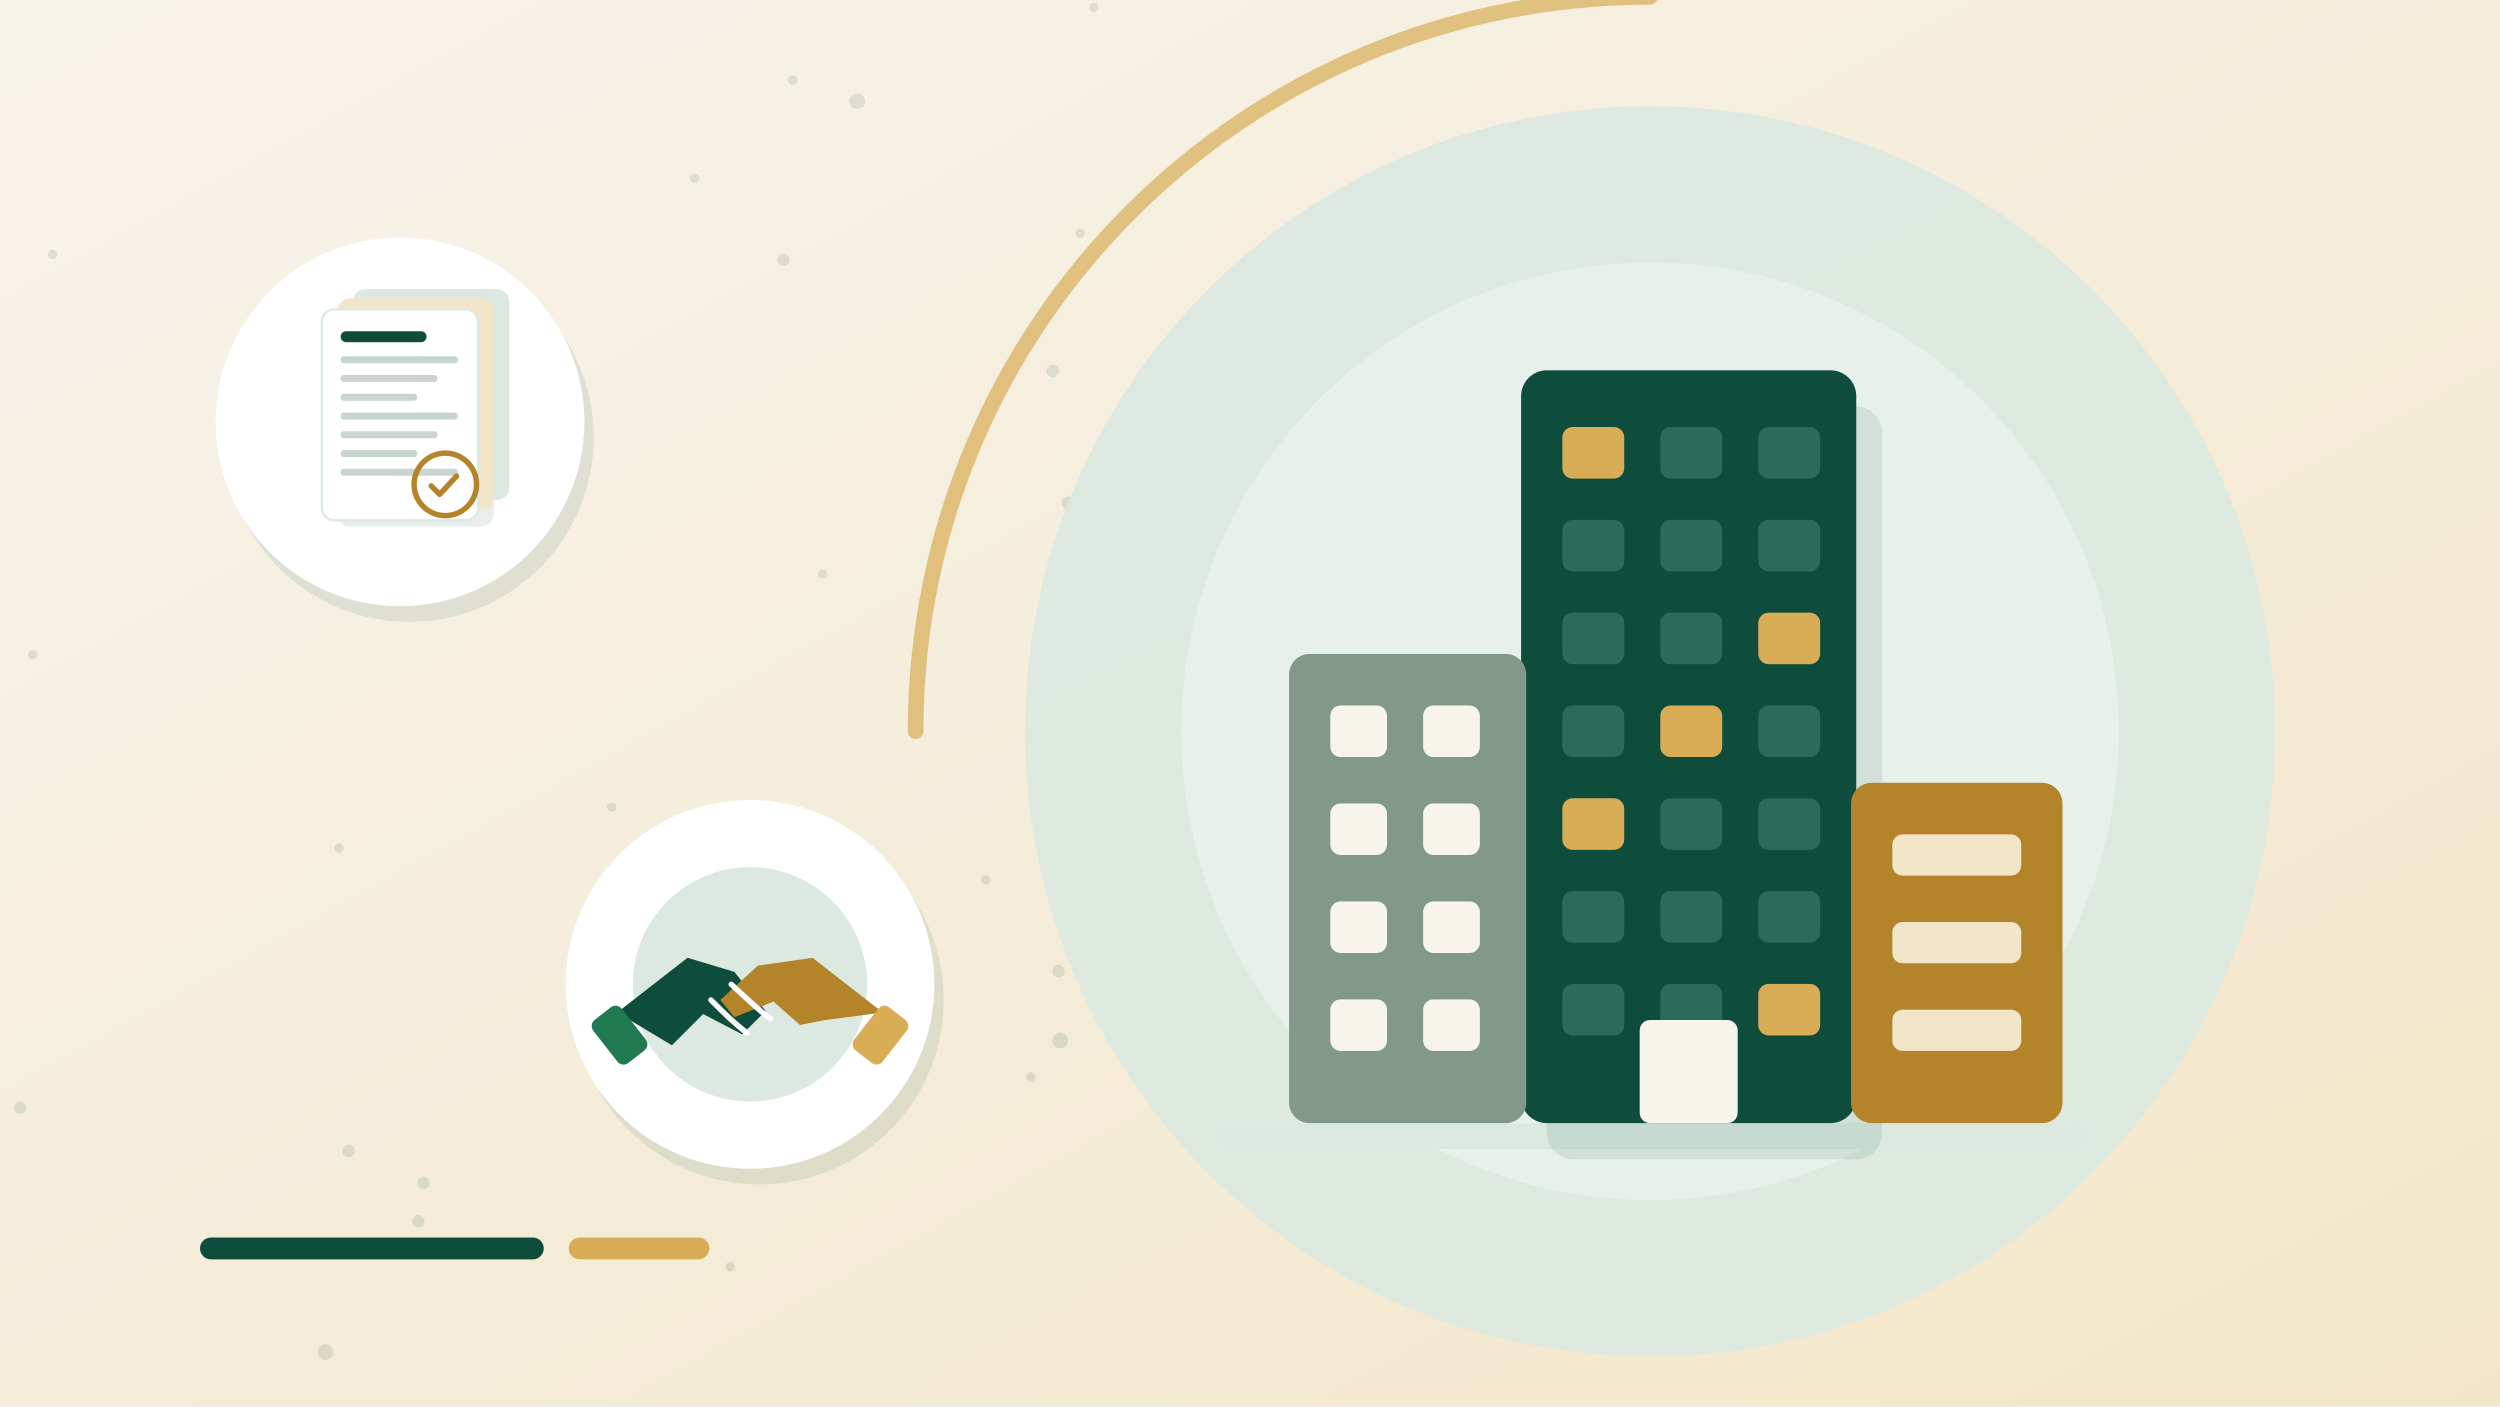
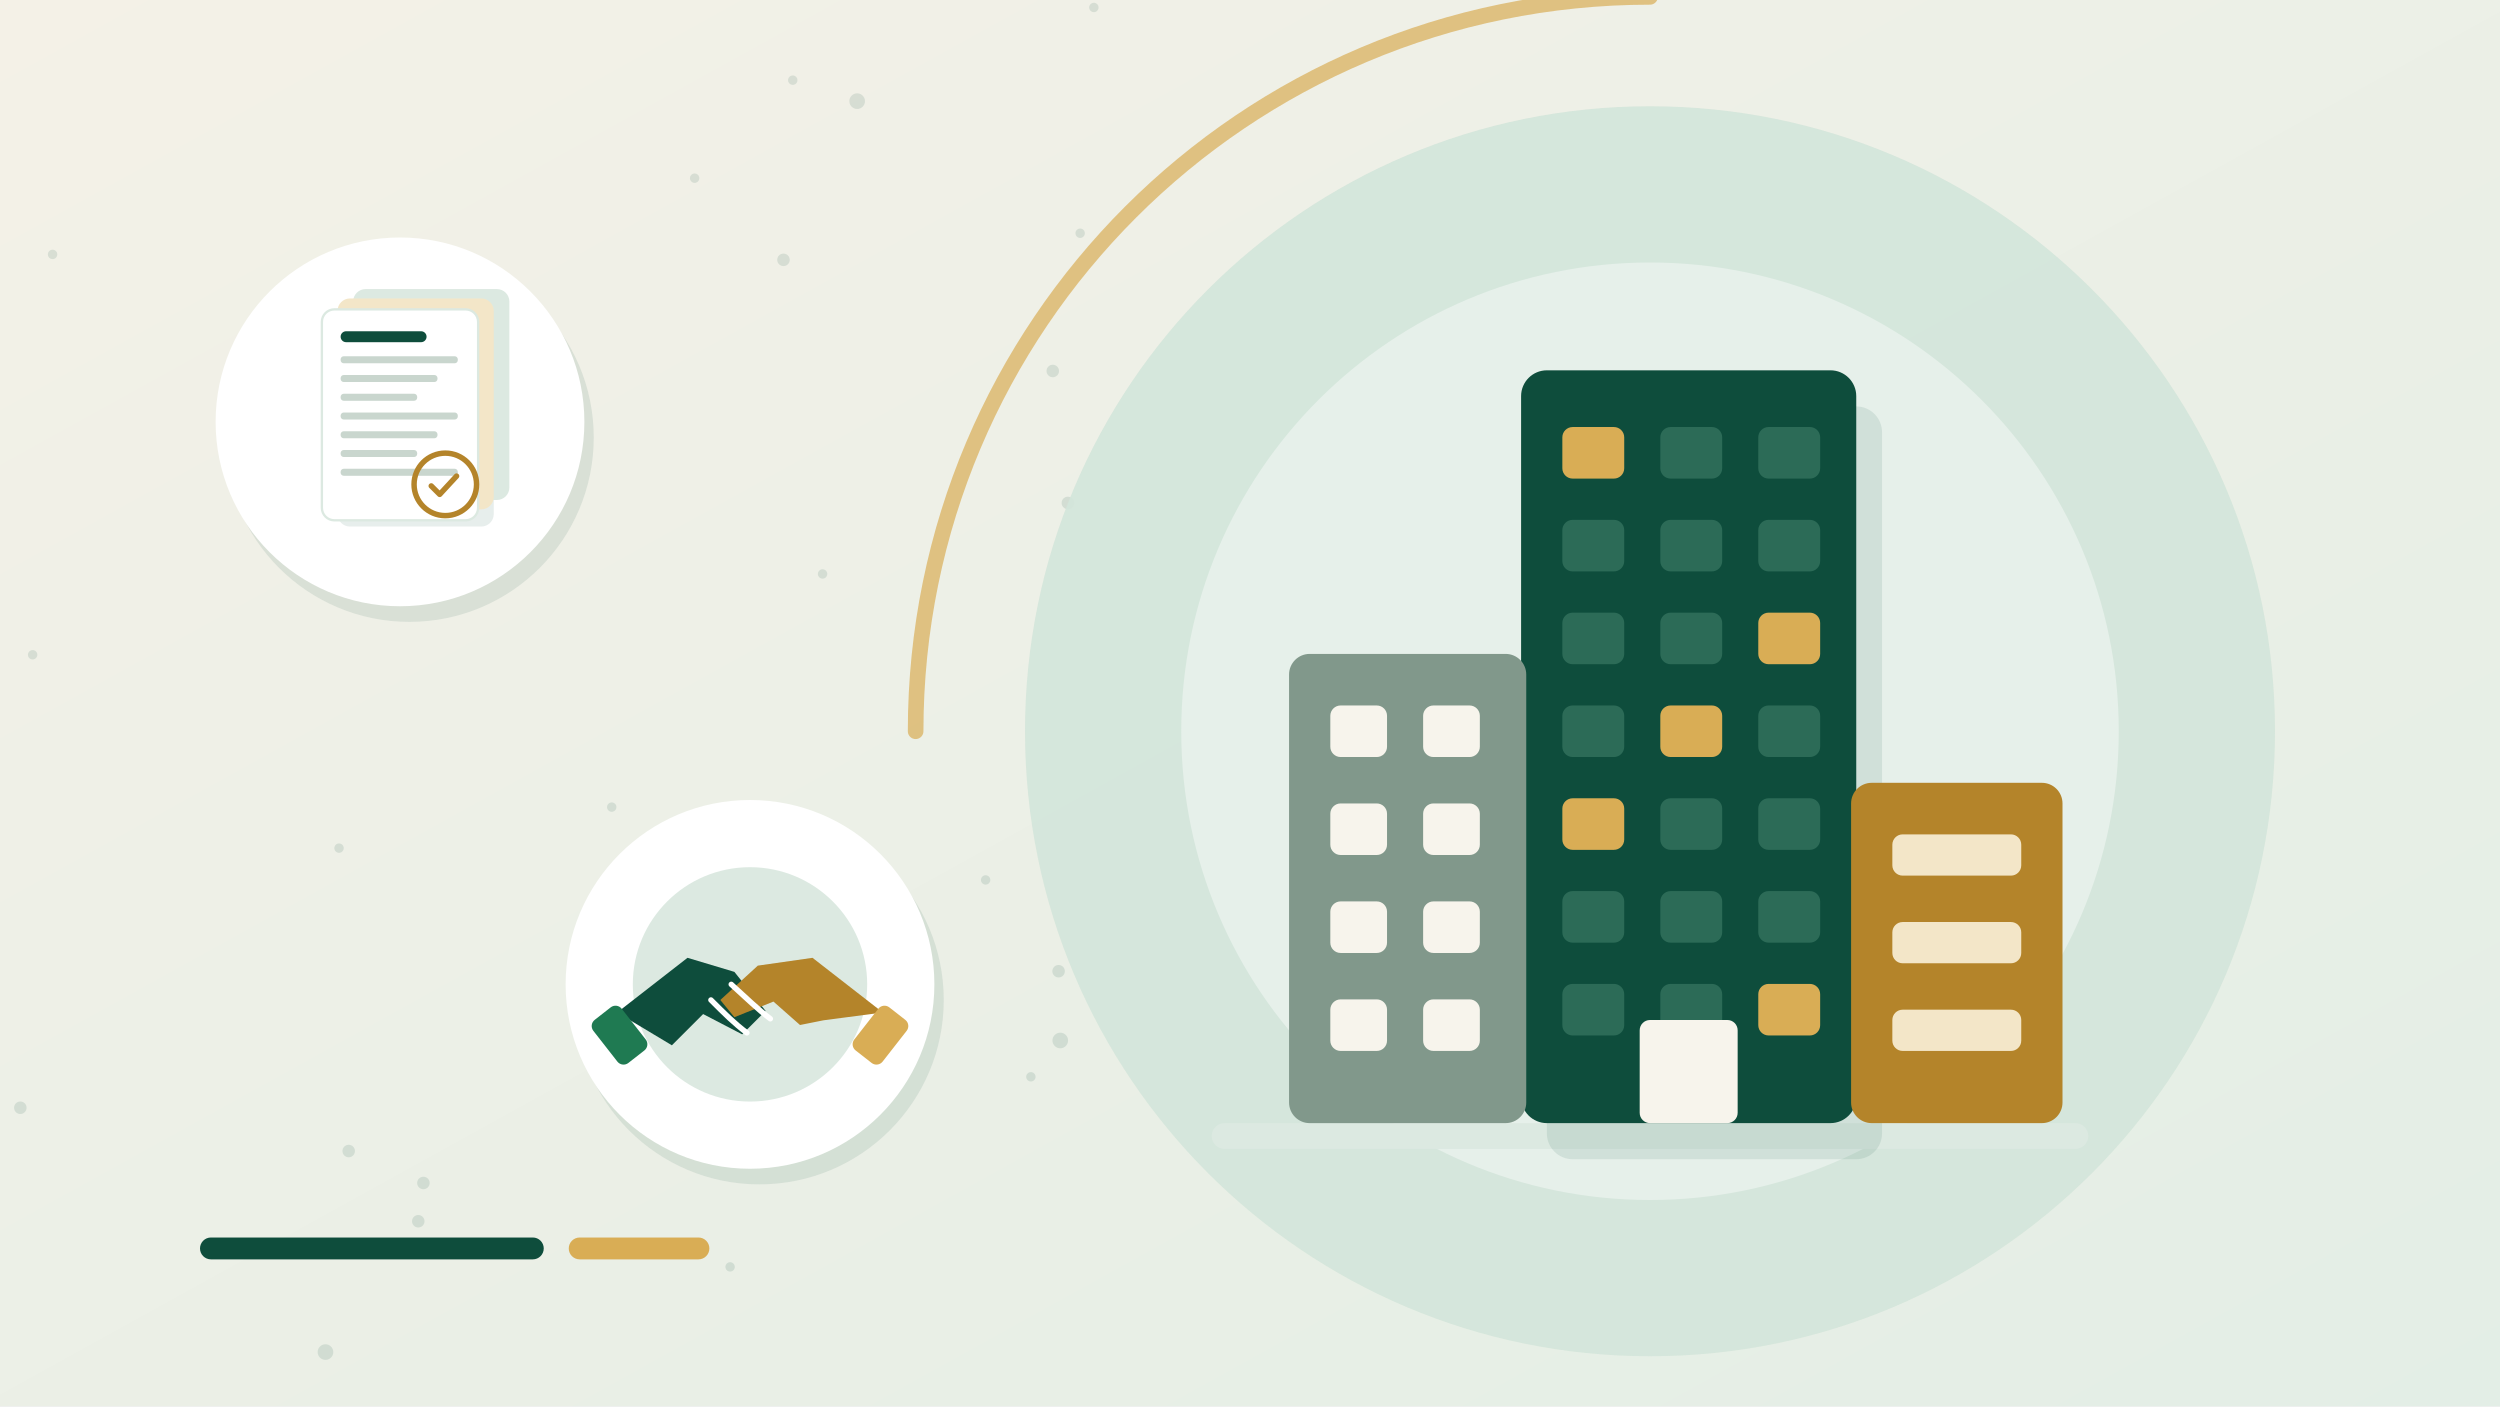
<svg xmlns="http://www.w3.org/2000/svg" viewBox="0 0 1600 900" width="1600" height="900">
  <defs>
    <linearGradient id="bg" x1="0" y1="0" x2="1" y2="1">
-       <stop offset="0" stop-color="#F7F4EC" />
-       <stop offset="1" stop-color="#F3E6C8" />
+       <stop offset="0" stop-color="#F4F1E7" />
+       <stop offset="1" stop-color="#E3EEE6" />
    </linearGradient>
  </defs>
  <rect x="0" y="0" width="1600" height="900" rx="0" fill="url(#bg)" />
  <circle cx="448.489" cy="667.608" r="5" fill="#0E4D3C" opacity=".12" />
  <circle cx="678.564" cy="665.909" r="5" fill="#0E4D3C" opacity=".12" />
  <circle cx="20.884" cy="419.06" r="3" fill="#0E4D3C" opacity=".12" />
  <circle cx="467.262" cy="810.81" r="3" fill="#0E4D3C" opacity=".12" />
  <circle cx="267.691" cy="781.601" r="4" fill="#0E4D3C" opacity=".12" />
  <circle cx="391.508" cy="516.547" r="3" fill="#0E4D3C" opacity=".12" />
  <circle cx="526.452" cy="367.336" r="3" fill="#0E4D3C" opacity=".12" />
  <circle cx="659.769" cy="689.153" r="3" fill="#0E4D3C" opacity=".12" />
  <circle cx="548.586" cy="64.739" r="5" fill="#0E4D3C" opacity=".12" />
  <circle cx="444.566" cy="114.029" r="3" fill="#0E4D3C" opacity=".12" />
  <circle cx="700.083" cy="4.782" r="3" fill="#0E4D3C" opacity=".12" />
  <circle cx="691.292" cy="149.271" r="3" fill="#0E4D3C" opacity=".12" />
  <circle cx="208.3" cy="865.33" r="5" fill="#0E4D3C" opacity=".12" />
  <circle cx="630.806" cy="563.157" r="3" fill="#0E4D3C" opacity=".12" />
  <circle cx="677.503" cy="621.578" r="4" fill="#0E4D3C" opacity=".12" />
  <circle cx="215.128" cy="325.071" r="3" fill="#0E4D3C" opacity=".12" />
  <circle cx="673.771" cy="237.431" r="4" fill="#0E4D3C" opacity=".12" />
  <circle cx="216.979" cy="542.799" r="3" fill="#0E4D3C" opacity=".12" />
  <circle cx="429.105" cy="636.909" r="3" fill="#0E4D3C" opacity=".12" />
  <circle cx="223.17" cy="736.666" r="4" fill="#0E4D3C" opacity=".12" />
  <circle cx="501.422" cy="166.296" r="4" fill="#0E4D3C" opacity=".12" />
  <circle cx="507.362" cy="51.301" r="3" fill="#0E4D3C" opacity=".12" />
  <circle cx="683.439" cy="321.88" r="4" fill="#0E4D3C" opacity=".12" />
  <circle cx="13.009" cy="708.964" r="4" fill="#0E4D3C" opacity=".12" />
  <circle cx="270.983" cy="757.111" r="4" fill="#0E4D3C" opacity=".12" />
  <circle cx="33.644" cy="162.828" r="3" fill="#0E4D3C" opacity=".12" />
-   <circle cx="1056" cy="468" r="400" fill="#DCE9E1" opacity=".9" />
-   <circle cx="1056" cy="468" r="300" fill="#E8F0EA" />
+   <circle cx="1056" cy="468" r="400" fill="#D3E5DA" opacity=".9" />
+   <circle cx="1056" cy="468" r="300" fill="#E6F0EA" />
  <path d="M586 468 a 470 470 0 0 1 470 -470" fill="none" stroke="#D9AD55" stroke-width="10" stroke-linecap="round" opacity=".7" />
  <g transform="translate(726 138) scale(1.65)">
    <rect x="30" y="352" width="340" height="10" rx="5" fill="#DCE9E1" />
    <rect x="160" y="74" width="130" height="292" rx="10" fill="#0E4D3C" opacity=".10" />
    <rect x="150" y="60" width="130" height="292" rx="10" fill="#0E4D3C" />
    <rect x="166" y="82" width="24" height="20" rx="4" fill="#D9AD55" />
    <rect x="204" y="82" width="24" height="20" rx="4" fill="#2C6B57" />
    <rect x="242" y="82" width="24" height="20" rx="4" fill="#2C6B57" />
    <rect x="166" y="118" width="24" height="20" rx="4" fill="#2C6B57" />
    <rect x="204" y="118" width="24" height="20" rx="4" fill="#2C6B57" />
    <rect x="242" y="118" width="24" height="20" rx="4" fill="#2C6B57" />
    <rect x="166" y="154" width="24" height="20" rx="4" fill="#2C6B57" />
    <rect x="204" y="154" width="24" height="20" rx="4" fill="#2C6B57" />
    <rect x="242" y="154" width="24" height="20" rx="4" fill="#D9AD55" />
    <rect x="166" y="190" width="24" height="20" rx="4" fill="#2C6B57" />
    <rect x="204" y="190" width="24" height="20" rx="4" fill="#D9AD55" />
    <rect x="242" y="190" width="24" height="20" rx="4" fill="#2C6B57" />
    <rect x="166" y="226" width="24" height="20" rx="4" fill="#D9AD55" />
    <rect x="204" y="226" width="24" height="20" rx="4" fill="#2C6B57" />
    <rect x="242" y="226" width="24" height="20" rx="4" fill="#2C6B57" />
    <rect x="166" y="262" width="24" height="20" rx="4" fill="#2C6B57" />
    <rect x="204" y="262" width="24" height="20" rx="4" fill="#2C6B57" />
    <rect x="242" y="262" width="24" height="20" rx="4" fill="#2C6B57" />
    <rect x="166" y="298" width="24" height="20" rx="4" fill="#2C6B57" />
    <rect x="204" y="298" width="24" height="20" rx="4" fill="#2C6B57" />
    <rect x="242" y="298" width="24" height="20" rx="4" fill="#D9AD55" />
    <rect x="196" y="312" width="38" height="40" rx="4" fill="#F7F4EC" />
    <rect x="60" y="170" width="92" height="182" rx="8" fill="#81988B" />
    <rect x="76" y="190" width="22" height="20" rx="4" fill="#F7F4EC" />
    <rect x="112" y="190" width="22" height="20" rx="4" fill="#F7F4EC" />
    <rect x="76" y="228" width="22" height="20" rx="4" fill="#F7F4EC" />
    <rect x="112" y="228" width="22" height="20" rx="4" fill="#F7F4EC" />
    <rect x="76" y="266" width="22" height="20" rx="4" fill="#F7F4EC" />
    <rect x="112" y="266" width="22" height="20" rx="4" fill="#F7F4EC" />
    <rect x="76" y="304" width="22" height="20" rx="4" fill="#F7F4EC" />
    <rect x="112" y="304" width="22" height="20" rx="4" fill="#F7F4EC" />
    <rect x="278" y="220" width="82" height="132" rx="8" fill="#B4842A" />
    <rect x="294" y="240" width="50" height="16" rx="4" fill="#F3E6C8" />
    <rect x="294" y="274" width="50" height="16" rx="4" fill="#F3E6C8" />
    <rect x="294" y="308" width="50" height="16" rx="4" fill="#F3E6C8" />
  </g>
  <circle cx="262" cy="280" r="118" fill="#0E4D3C" opacity=".10" />
  <circle cx="256" cy="270" r="118" fill="#FFFFFF" />
  <g transform="translate(156 170) scale(.5)">
    <rect x="120" y="64" width="200" height="270" rx="16" fill="#0E4D3C" opacity=".10" />
    <rect x="140" y="30" width="200" height="270" rx="16" fill="#DCE9E1" />
    <rect x="120" y="42" width="200" height="270" rx="16" fill="#F3E6C8" />
    <rect x="100" y="56" width="200" height="270" rx="16" fill="#FFFFFF" stroke="#DCE9E1" stroke-width="3" />
    <rect x="124" y="84" width="110" height="14" rx="7" fill="#0E4D3C" />
    <rect x="124" y="116" width="150" height="9" rx="4" fill="#C9D6CE" />
    <rect x="124" y="140" width="124" height="9" rx="4" fill="#C9D6CE" />
    <rect x="124" y="164" width="98" height="9" rx="4" fill="#C9D6CE" />
    <rect x="124" y="188" width="150" height="9" rx="4" fill="#C9D6CE" />
    <rect x="124" y="212" width="124" height="9" rx="4" fill="#C9D6CE" />
    <rect x="124" y="236" width="98" height="9" rx="4" fill="#C9D6CE" />
    <rect x="124" y="260" width="150" height="9" rx="4" fill="#C9D6CE" />
    <circle cx="258" cy="280" r="40" fill="none" stroke="#B4842A" stroke-width="7" />
    <path d="M240 282 l10.8 10.8 l21.6 -23.4" fill="none" stroke="#B4842A" stroke-width="7" stroke-linecap="round" stroke-linejoin="round" />
  </g>
  <circle cx="486" cy="640" r="118" fill="#0E4D3C" opacity=".10" />
  <circle cx="480" cy="630" r="118" fill="#FFFFFF" />
  <g transform="translate(380 530) scale(.5)">
    <circle cx="200" cy="200" r="150" fill="#DCE9E1" />
    <path d="M30 236l90-70 60 18 40 50-30 30-50-26-40 40z" fill="#0E4D3C" />
    <path d="M370 236l-90-70-70 10-48 44 18 22 50-20 34 30 30-6z" fill="#B4842A" />
    <path d="M150 220c18 18 30 30 46 42M176 200c20 18 34 32 50 44" fill="none" stroke="#FFFFFF" stroke-width="7" stroke-linecap="round" stroke-linejoin="round" />
    <rect x="10" y="230" width="46" height="70" rx="10" fill="#1F7A52" transform="rotate(-38 33 265)" />
    <rect x="344" y="230" width="46" height="70" rx="10" fill="#D9AD55" transform="rotate(38 367 265)" />
  </g>
  <rect x="128" y="792" width="220" height="14" rx="7" fill="#0E4D3C" />
  <rect x="364" y="792" width="90" height="14" rx="7" fill="#D9AD55" />
</svg>
